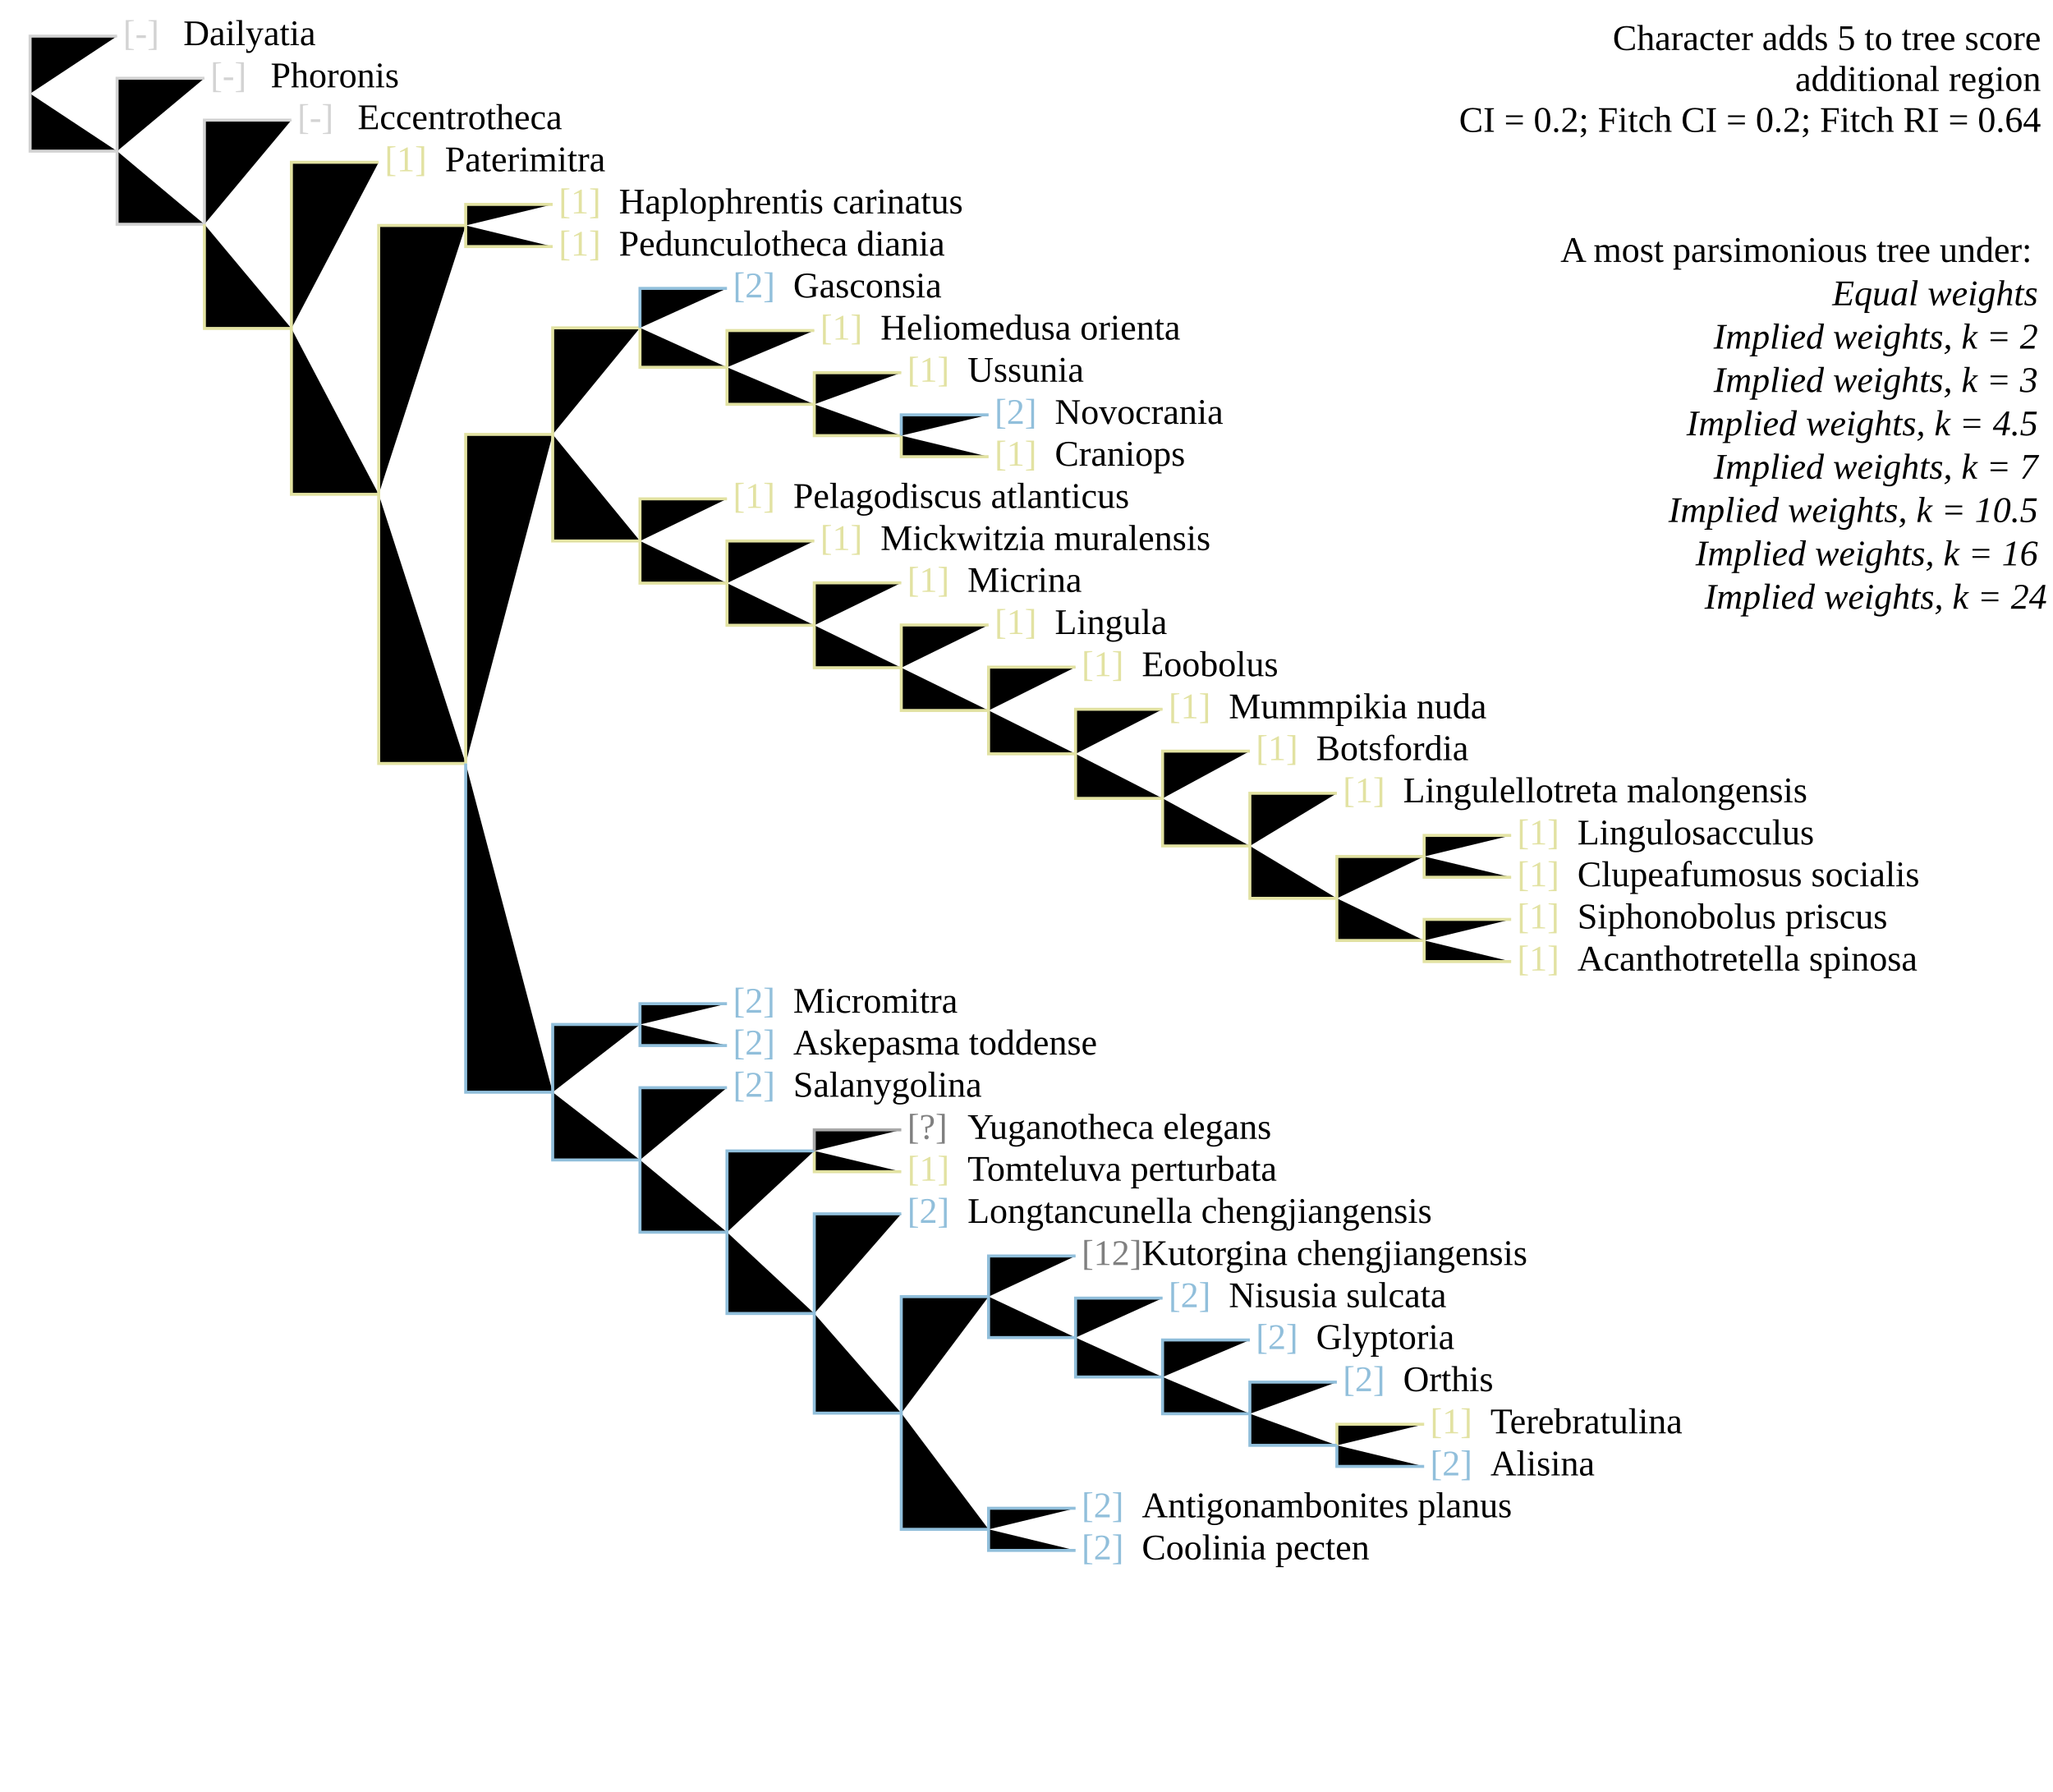
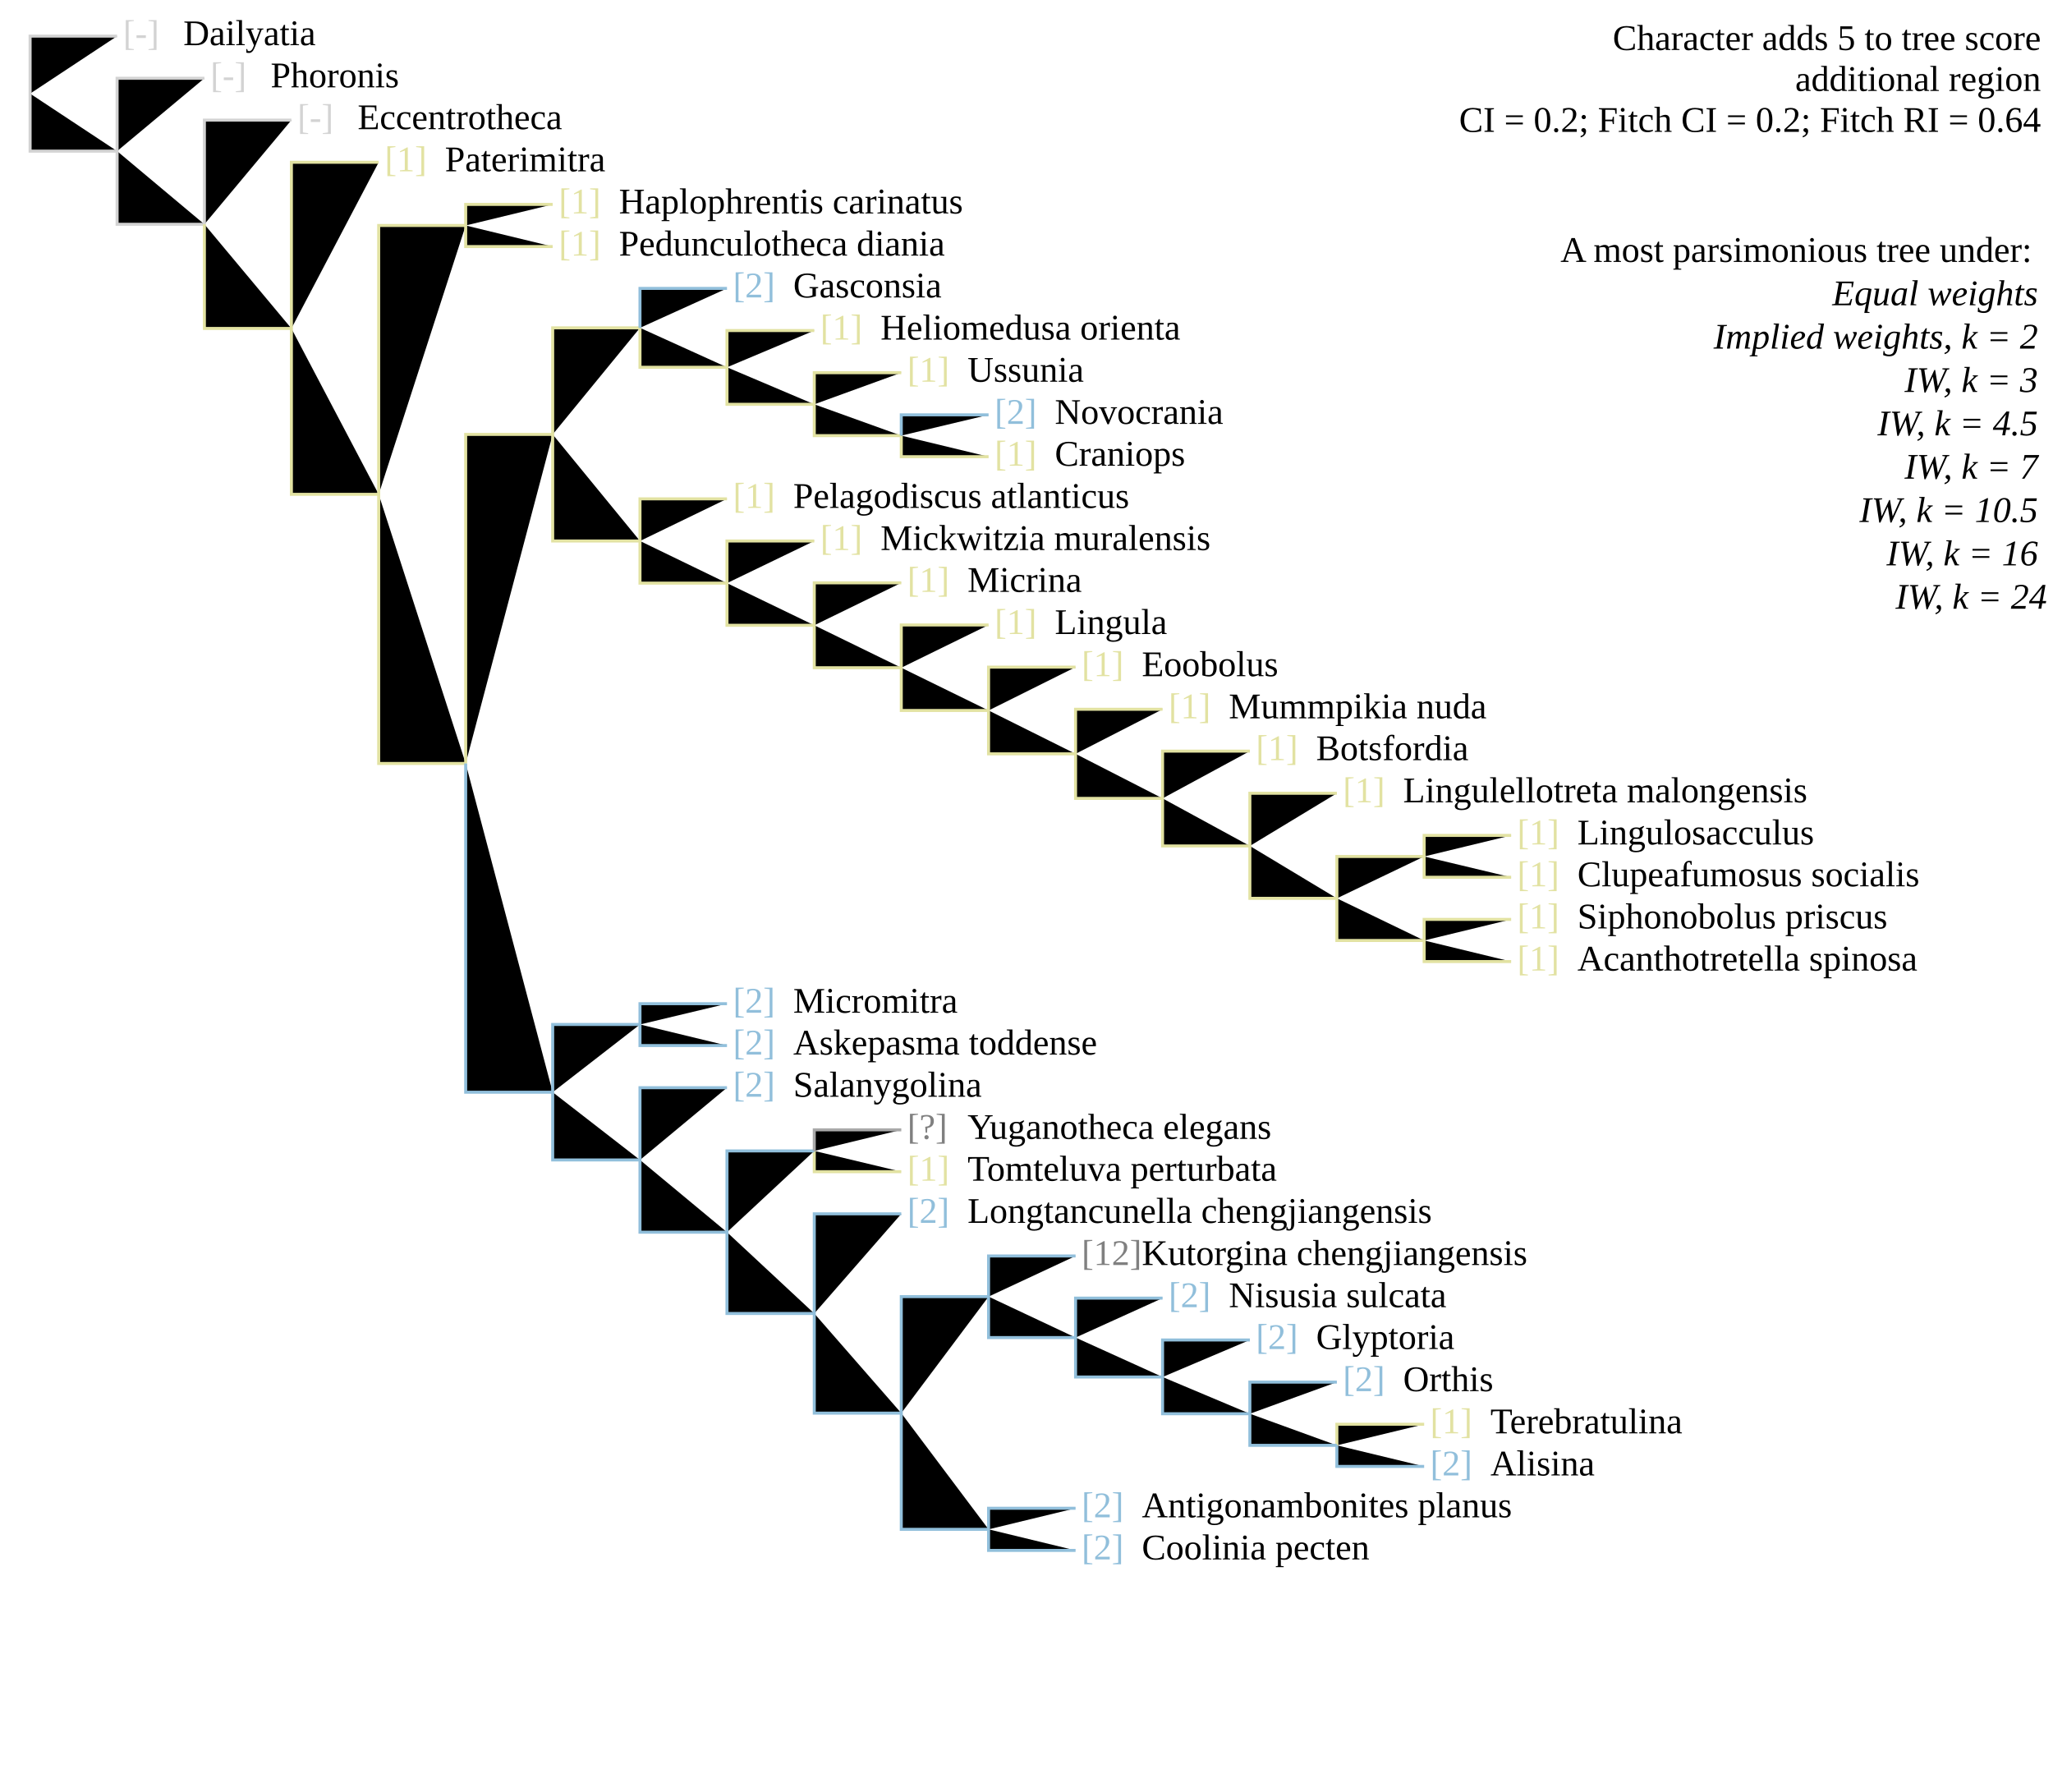
<svg xmlns="http://www.w3.org/2000/svg" version="1.1" width="682" height="595" class="tree" char="4">
  <text x="678" y="16.6" text-anchor="end" class="stepsLabel">Character adds <tspan class="score">5</tspan> to tree score</text>
  <text x="678" y="30.2" text-anchor="end" class="stepsLabel">
    <tspan class="score" /> additional region</text>
  <text x="678" y="43.8" text-anchor="end" class="stepsLabel">CI = 0.2; Fitch CI = 0.2; Fitch RI = 0.64</text>
  <text x="678" y="71" text-anchor="end" class="stepsLabel">
    <tspan dy="16">A most parsimonious tree under:</tspan>
    <tspan x="680" style="font-style:italic" class="thisAn" dy="1.2em">Equal weights</tspan>
    <tspan x="680" style="font-style:italic" class="notThisAn" dy="1.2em">Implied weights, k = 2</tspan>
-     <tspan x="680" style="font-style:italic" class="notThisAn" dy="1.2em">Implied weights, k = 3</tspan>
-     <tspan x="680" style="font-style:italic" class="notThisAn" dy="1.2em">Implied weights, k = 4.5</tspan>
-     <tspan x="680" style="font-style:italic" class="notThisAn" dy="1.2em">Implied weights, k = 7</tspan>
-     <tspan x="680" style="font-style:italic" class="notThisAn" dy="1.2em">Implied weights, k = 10.5</tspan>
-     <tspan x="680" style="font-style:italic" class="notThisAn" dy="1.2em">Implied weights, k = 16</tspan>
-     <tspan x="680" style="font-style:italic" class="notThisAn" dy="1.2em">Implied weights, k = 24</tspan>
+     <tspan x="680" style="font-style:italic" class="notThisAn" dy="1.2em">IW, k = 3</tspan>
+     <tspan x="680" style="font-style:italic" class="notThisAn" dy="1.2em">IW, k = 4.5</tspan>
+     <tspan x="680" style="font-style:italic" class="notThisAn" dy="1.2em">IW, k = 7</tspan>
+     <tspan x="680" style="font-style:italic" class="notThisAn" dy="1.2em">IW, k = 10.5</tspan>
+     <tspan x="680" style="font-style:italic" class="notThisAn" dy="1.2em">IW, k = 16</tspan>
+     <tspan x="680" style="font-style:italic" class="notThisAn" dy="1.2em">IW, k = 24</tspan>
  </text>
  <text x="40.9" y="15" fill="lightgrey" class="flag">[-]</text>
  <text x="60.9" y="15" class="taxonLabel">Dailyatia</text>
  <text x="98.8" y="42.9" fill="lightgrey" class="flag">[-]</text>
  <text x="118.8" y="42.9" class="taxonLabel">Eccentrotheca</text>
  <text x="69.9" y="29" fill="lightgrey" class="flag">[-]</text>
  <text x="89.9" y="29" class="taxonLabel">Phoronis</text>
  <text x="127.8" y="56.9" fill="#e2e2a2" class="flag">[1]</text>
  <text x="147.8" y="56.9" class="taxonLabel">Paterimitra</text>
  <text x="185.6" y="84.9" fill="#e2e2a2" class="flag">[1]</text>
  <text x="205.6" y="84.9" class="taxonLabel">Pedunculotheca diania</text>
  <text x="185.6" y="70.9" fill="#e2e2a2" class="flag">[1]</text>
  <text x="205.6" y="70.9" class="taxonLabel">Haplophrentis carinatus</text>
  <text x="243.5" y="98.8" fill="#91bfdb" class="flag">[2]</text>
  <text x="263.5" y="98.8" class="taxonLabel">Gasconsia</text>
  <text x="272.5" y="112.8" fill="#e2e2a2" class="flag">[1]</text>
  <text x="292.5" y="112.8" class="taxonLabel">Heliomedusa orienta</text>
  <text x="301.4" y="126.8" fill="#e2e2a2" class="flag">[1]</text>
  <text x="321.4" y="126.8" class="taxonLabel">Ussunia</text>
  <text x="330.4" y="154.7" fill="#e2e2a2" class="flag">[1]</text>
  <text x="350.4" y="154.7" class="taxonLabel">Craniops</text>
  <text x="330.4" y="140.8" fill="#91bfdb" class="flag">[2]</text>
  <text x="350.4" y="140.8" class="taxonLabel">Novocrania</text>
  <text x="243.5" y="168.7" fill="#e2e2a2" class="flag">[1]</text>
  <text x="263.5" y="168.7" class="taxonLabel">Pelagodiscus atlanticus</text>
  <text x="272.5" y="182.7" fill="#e2e2a2" class="flag">[1]</text>
  <text x="292.5" y="182.7" class="taxonLabel">Mickwitzia muralensis</text>
  <text x="301.4" y="196.6" fill="#e2e2a2" class="flag">[1]</text>
  <text x="321.4" y="196.6" class="taxonLabel">Micrina</text>
  <text x="330.4" y="210.6" fill="#e2e2a2" class="flag">[1]</text>
  <text x="350.4" y="210.6" class="taxonLabel">Lingula</text>
  <text x="359.3" y="224.6" fill="#e2e2a2" class="flag">[1]</text>
  <text x="379.3" y="224.6" class="taxonLabel">Eoobolus</text>
  <text x="388.2" y="238.6" fill="#e2e2a2" class="flag">[1]</text>
  <text x="408.2" y="238.6" class="taxonLabel">Mummpikia nuda</text>
  <text x="417.2" y="252.5" fill="#e2e2a2" class="flag">[1]</text>
  <text x="437.2" y="252.5" class="taxonLabel">Botsfordia</text>
  <text x="504" y="280.5" fill="#e2e2a2" class="flag">[1]</text>
  <text x="524" y="280.5" class="taxonLabel">Lingulosacculus</text>
  <text x="446.1" y="266.5" fill="#e2e2a2" class="flag">[1]</text>
  <text x="466.1" y="266.5" class="taxonLabel">Lingulellotreta malongensis</text>
  <text x="504" y="294.4" fill="#e2e2a2" class="flag">[1]</text>
  <text x="524" y="294.4" class="taxonLabel">Clupeafumosus socialis</text>
  <text x="504" y="322.4" fill="#e2e2a2" class="flag">[1]</text>
  <text x="524" y="322.4" class="taxonLabel">Acanthotretella spinosa</text>
  <text x="504" y="308.4" fill="#e2e2a2" class="flag">[1]</text>
  <text x="524" y="308.4" class="taxonLabel">Siphonobolus priscus</text>
  <text x="243.5" y="350.3" fill="#91bfdb" class="flag">[2]</text>
  <text x="263.5" y="350.3" class="taxonLabel">Askepasma toddense</text>
  <text x="243.5" y="336.4" fill="#91bfdb" class="flag">[2]</text>
  <text x="263.5" y="336.4" class="taxonLabel">Micromitra</text>
  <text x="243.5" y="364.3" fill="#91bfdb" class="flag">[2]</text>
  <text x="263.5" y="364.3" class="taxonLabel">Salanygolina</text>
  <text x="301.4" y="392.2" fill="#e2e2a2" class="flag">[1]</text>
  <text x="321.4" y="392.2" class="taxonLabel">Tomteluva perturbata</text>
  <text x="301.4" y="378.3" fill="grey" class="flag">[?]</text>
  <text x="321.4" y="378.3" class="taxonLabel">Yuganotheca elegans</text>
  <text x="359.3" y="420.2" fill="grey" class="flag">[12]</text>
  <text x="379.3" y="420.2" class="taxonLabel">Kutorgina chengjiangensis</text>
  <text x="388.2" y="434.2" fill="#91bfdb" class="flag">[2]</text>
  <text x="408.2" y="434.2" class="taxonLabel">Nisusia sulcata</text>
  <text x="417.2" y="448.1" fill="#91bfdb" class="flag">[2]</text>
  <text x="437.2" y="448.1" class="taxonLabel">Glyptoria</text>
  <text x="301.4" y="406.2" fill="#91bfdb" class="flag">[2]</text>
  <text x="321.4" y="406.2" class="taxonLabel">Longtancunella chengjiangensis</text>
  <text x="475.1" y="490.1" fill="#91bfdb" class="flag">[2]</text>
  <text x="495.1" y="490.1" class="taxonLabel">Alisina</text>
  <text x="446.1" y="462.1" fill="#91bfdb" class="flag">[2]</text>
  <text x="466.1" y="462.1" class="taxonLabel">Orthis</text>
  <text x="475.1" y="476.1" fill="#e2e2a2" class="flag">[1]</text>
  <text x="495.1" y="476.1" class="taxonLabel">Terebratulina</text>
  <text x="359.3" y="518" fill="#91bfdb" class="flag">[2]</text>
  <text x="379.3" y="518" class="taxonLabel">Coolinia pecten</text>
  <text x="359.3" y="504" fill="#91bfdb" class="flag">[2]</text>
  <text x="379.3" y="504" class="taxonLabel">Antigonambonites planus</text>
  <path d="M10,31.1V12H38.9M10,31.1V50.2H38.9M38.9,50.2V26H67.9M38.9,50.2V74.5H67.9M67.9,74.5V39.9H96.8" stroke="lightgrey" class="inapplicable" />
  <path d="M67.9,74.5V109.1H96.8M96.8,109.1V53.9H125.8M96.8,109.1V164.2H125.8M125.8,164.2V74.9H154.7M154.7,74.9V67.9H183.6M154.7,74.9V81.9H183.6M125.8,164.2V253.6H154.7M154.7,253.6V144.3H183.6M183.6,144.3V108.9H212.6M212.6,108.9V122H241.5M241.5,122V109.8H270.5M241.5,122V134.3H270.5M270.5,134.3V123.8H299.4M270.5,134.3V144.7H299.4M299.4,144.7V151.7H328.4M183.6,144.3V179.7H212.6M212.6,179.7V165.7H241.5M212.6,179.7V193.7H241.5M241.5,193.7V179.7H270.5M241.5,193.7V207.7H270.5M270.5,207.7V193.6H299.4M270.5,207.7V221.8H299.4M299.4,221.8V207.6H328.4M299.4,221.8V236H328.4M328.4,236V221.6H357.3M328.4,236V250.4H357.3M357.3,250.4V235.6H386.2M357.3,250.4V265.2H386.2M386.2,265.2V249.5H415.2M386.2,265.2V281H415.2M415.2,281V263.5H444.1M415.2,281V298.4H444.1M444.1,298.4V284.5H473.1M473.1,284.5V277.5H502M473.1,284.5V291.4H502M444.1,298.4V312.4H473.1M473.1,312.4V305.4H502M473.1,312.4V319.4H502M270.5,382.3V389.2H299.4M444.1,480.1V473.1H473.1" stroke="#e2e2a2" />
  <path d="M212.6,108.9V95.8H241.5M299.4,144.7V137.8H328.4M154.7,253.6V362.8H183.6M183.6,362.8V340.3H212.6M212.6,340.3V333.4H241.5M212.6,340.3V347.3H241.5M183.6,362.8V385.3H212.6M212.6,385.3V361.3H241.5M212.6,385.3V409.3H241.5M241.5,409.3V382.3H270.5M241.5,409.3V436.3H270.5M270.5,436.3V403.2H299.4M270.5,436.3V469.4H299.4M299.4,469.4V430.7H328.4M328.4,430.7V417.2H357.3M328.4,430.7V444.3H357.3M357.3,444.3V431.2H386.2M357.3,444.3V457.4H386.2M386.2,457.4V445.1H415.2M386.2,457.4V469.6H415.2M415.2,469.6V459.1H444.1M415.2,469.6V480.1H444.1M444.1,480.1V487.1H473.1M299.4,469.4V508H328.4M328.4,508V501H357.3M328.4,508V515H357.3" stroke="#91bfdb" />
  <path d="M270.5,382.3V375.3H299.4" stroke="darkgrey" />
</svg>
